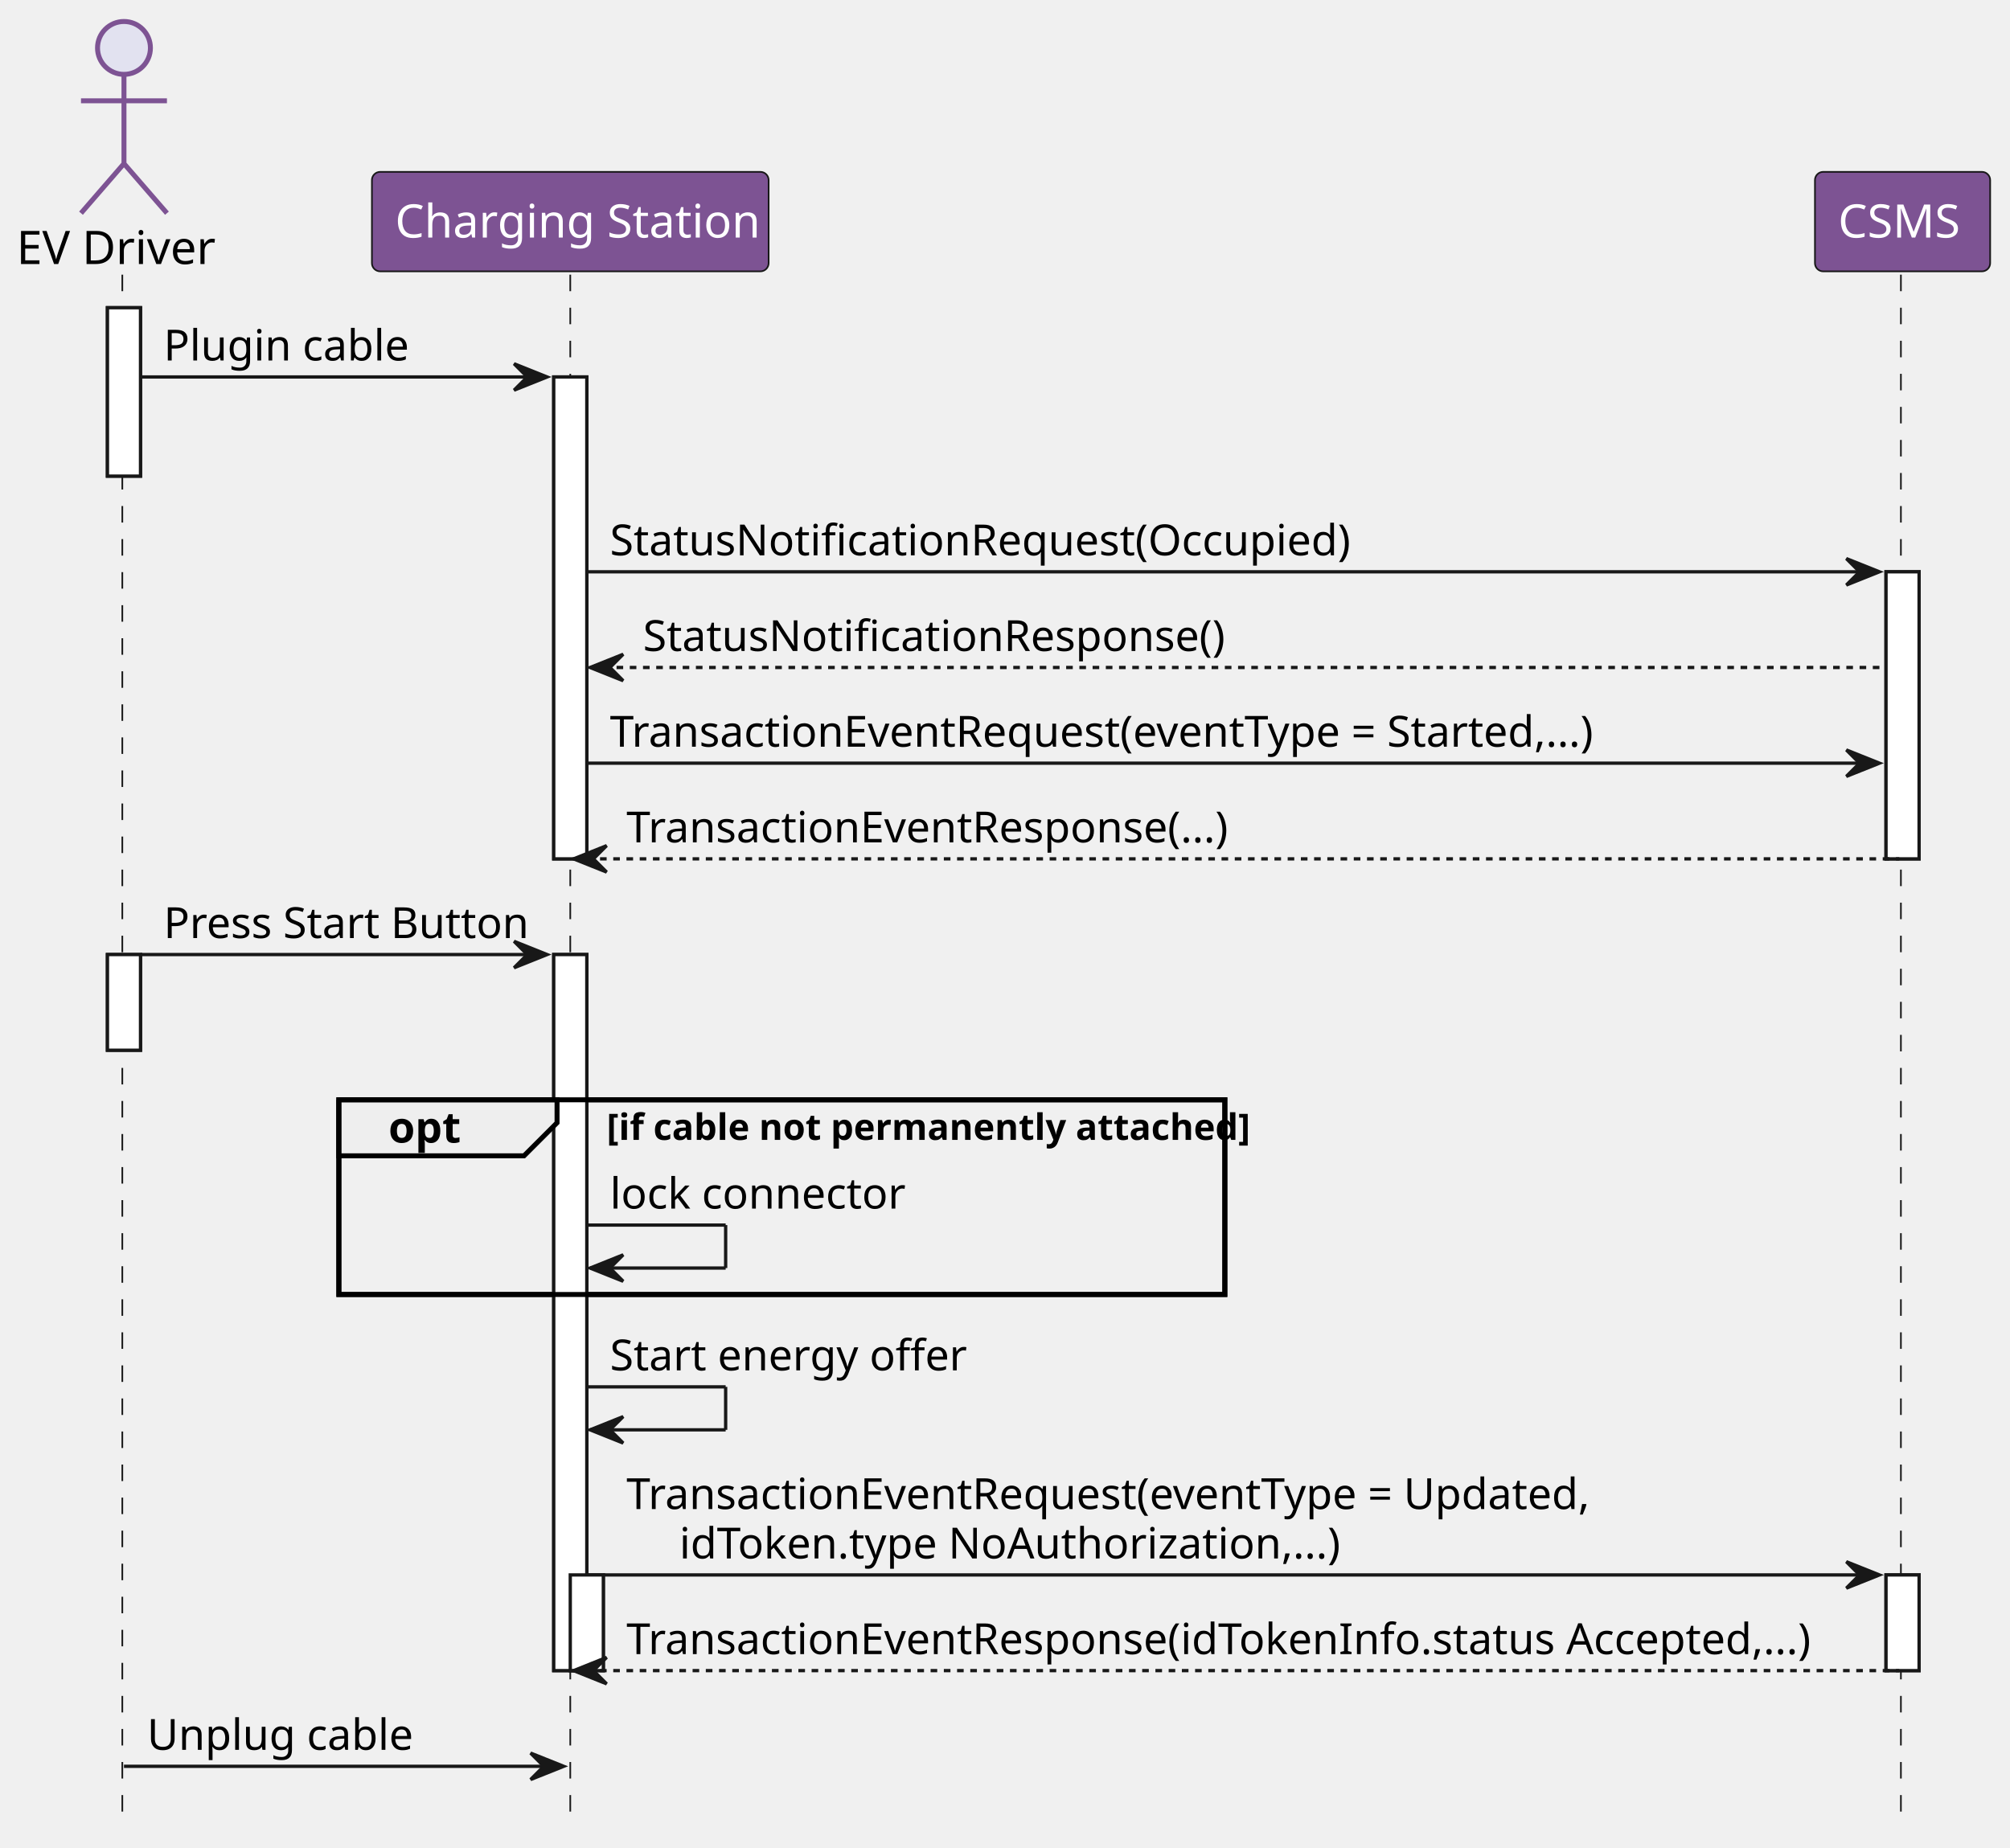
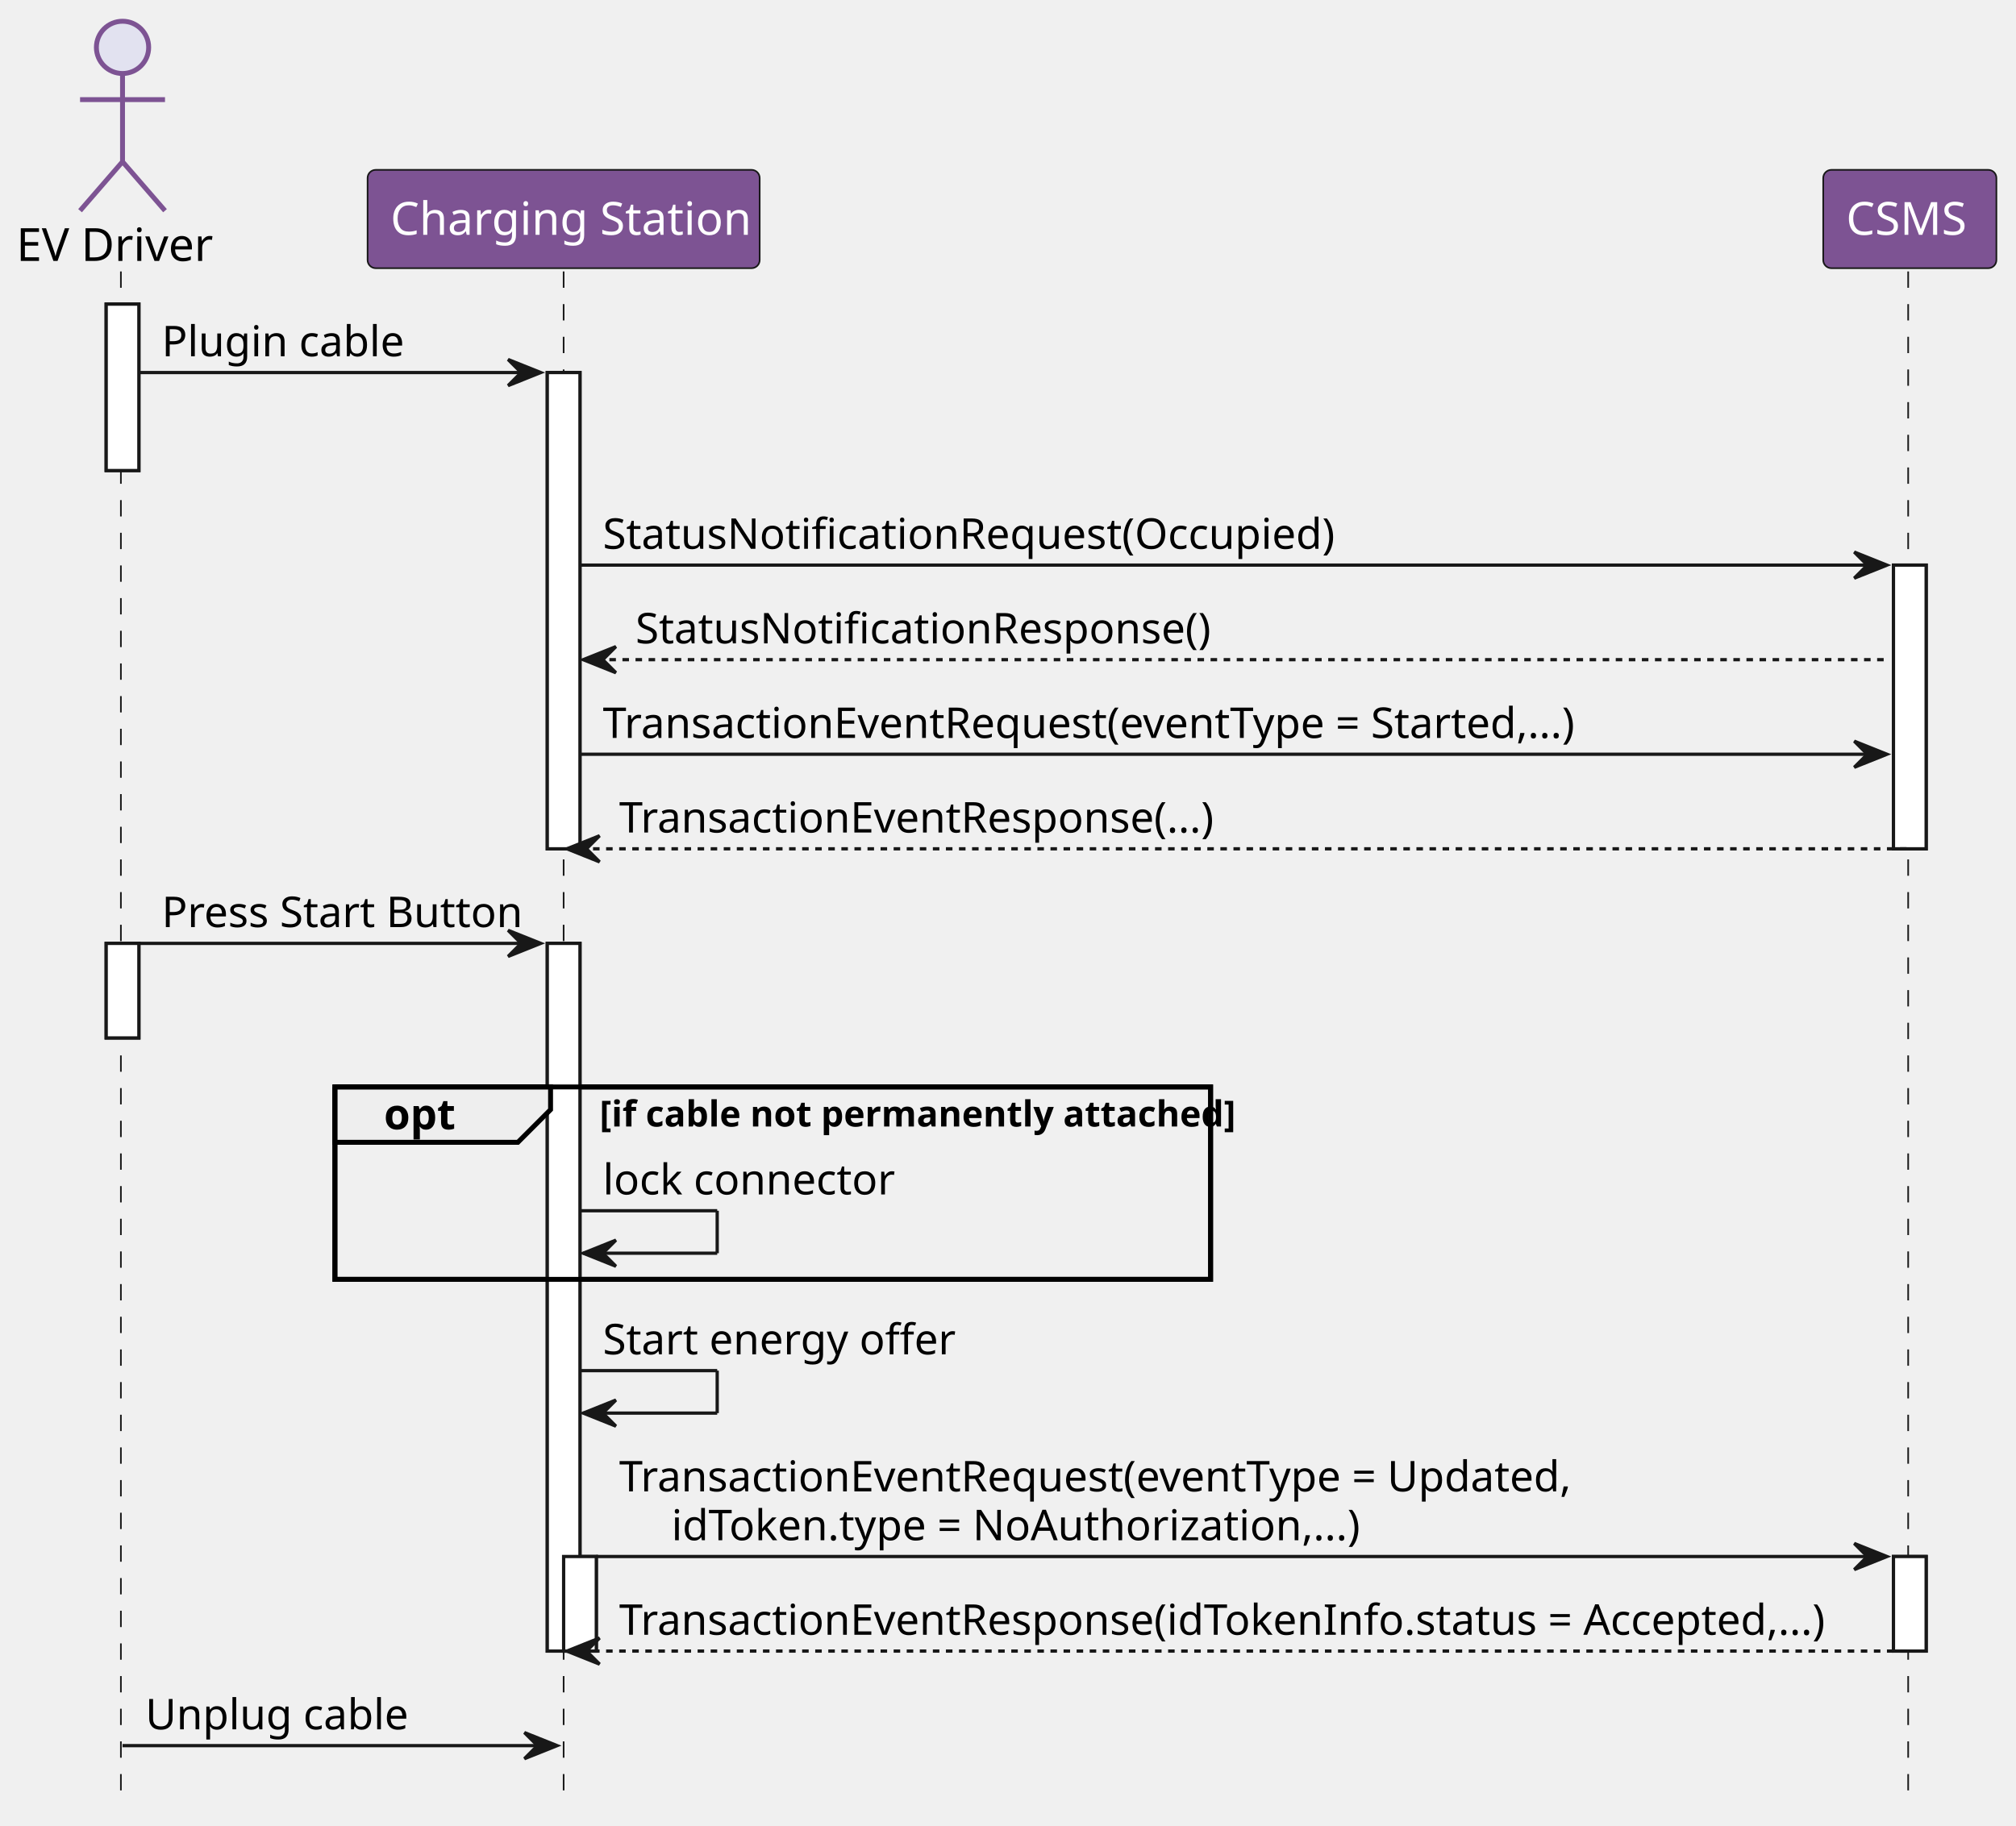
- <svg xmlns="http://www.w3.org/2000/svg" contentStyleType="text/css" height="559px" preserveAspectRatio="none" style="width:608px;height:559px;background:#FFFFFF;" version="1.1" viewBox="0 0 608 559" width="608px" zoomAndPan="magnify">
+ <svg xmlns="http://www.w3.org/2000/svg" contentStyleType="text/css" height="559px" preserveAspectRatio="none" style="width:617px;height:559px;background:#FFFFFF;" version="1.1" viewBox="0 0 617 559" width="617px" zoomAndPan="magnify">
  <defs />
  <g>
    <rect fill="#FFFFFF" height="50.95" style="stroke:#181818;stroke-width:1.0;" width="10" x="32.5" y="93.1" />
    <rect fill="#FFFFFF" height="28.95" style="stroke:#181818;stroke-width:1.0;" width="10" x="32.5" y="288.8" />
    <rect fill="#FFFFFF" height="145.8" style="stroke:#181818;stroke-width:1.0;" width="10" x="167.5" y="114.05" />
    <rect fill="#FFFFFF" height="216.65" style="stroke:#181818;stroke-width:1.0;" width="10" x="167.5" y="288.8" />
    <rect fill="#FFFFFF" height="28.95" style="stroke:#181818;stroke-width:1.0;" width="10" x="172.5" y="476.5" />
-     <rect fill="#FFFFFF" height="86.85" style="stroke:#181818;stroke-width:1.0;" width="10" x="570.5" y="173" />
-     <rect fill="#FFFFFF" height="28.95" style="stroke:#181818;stroke-width:1.0;" width="10" x="570.5" y="476.5" />
+     <rect fill="#FFFFFF" height="86.85" style="stroke:#181818;stroke-width:1.0;" width="10" x="579.5" y="173" />
+     <rect fill="#FFFFFF" height="28.95" style="stroke:#181818;stroke-width:1.0;" width="10" x="579.5" y="476.5" />
    <rect fill="none" height="58.9" style="stroke:#000000;stroke-width:1.5;" width="268" x="102.5" y="332.75" />
    <line style="stroke:#181818;stroke-width:0.5;stroke-dasharray:5.0,5.0;" x1="37" x2="37" y1="83.1" y2="552.4" />
    <line style="stroke:#181818;stroke-width:0.5;stroke-dasharray:5.0,5.0;" x1="172.5" x2="172.5" y1="83.1" y2="552.4" />
-     <line style="stroke:#181818;stroke-width:0.5;stroke-dasharray:5.0,5.0;" x1="575" x2="575" y1="83.1" y2="552.4" />
+     <line style="stroke:#181818;stroke-width:0.5;stroke-dasharray:5.0,5.0;" x1="584" x2="584" y1="83.1" y2="552.4" />
    <text fill="#000000" font-family="NanumGothic" font-size="14" lengthAdjust="spacing" textLength="59" x="5" y="79.88">EV Driver</text>
    <ellipse cx="37.5" cy="14.5" fill="#E2E2F0" rx="8" ry="8" style="stroke:#7D5393;stroke-width:1.5;" />
    <path d="M37.5,22.5 L37.5,49.5 M24.5,30.5 L50.5,30.5 M37.5,49.5 L24.5,64.5 M37.5,49.5 L50.5,64.5 " fill="none" style="stroke:#7D5393;stroke-width:1.5;" />
    <rect fill="#7D5393" height="30.1" rx="2.5" ry="2.5" style="stroke:#181818;stroke-width:0.5;" width="120" x="112.5" y="52" />
    <text fill="#FFFFFF" font-family="NanumGothic" font-size="14" lengthAdjust="spacing" textLength="106" x="119.5" y="71.88">Charging Station</text>
-     <rect fill="#7D5393" height="30.1" rx="2.5" ry="2.5" style="stroke:#181818;stroke-width:0.5;" width="53" x="549" y="52" />
-     <text fill="#FFFFFF" font-family="NanumGothic" font-size="14" lengthAdjust="spacing" textLength="39" x="556" y="71.88">CSMS</text>
+     <rect fill="#7D5393" height="30.1" rx="2.5" ry="2.5" style="stroke:#181818;stroke-width:0.5;" width="53" x="558" y="52" />
+     <text fill="#FFFFFF" font-family="NanumGothic" font-size="14" lengthAdjust="spacing" textLength="39" x="565" y="71.88">CSMS</text>
    <rect fill="#FFFFFF" height="50.95" style="stroke:#181818;stroke-width:1.0;" width="10" x="32.5" y="93.1" />
    <rect fill="#FFFFFF" height="28.95" style="stroke:#181818;stroke-width:1.0;" width="10" x="32.5" y="288.8" />
    <rect fill="#FFFFFF" height="145.8" style="stroke:#181818;stroke-width:1.0;" width="10" x="167.5" y="114.05" />
    <rect fill="#FFFFFF" height="216.65" style="stroke:#181818;stroke-width:1.0;" width="10" x="167.5" y="288.8" />
    <rect fill="#FFFFFF" height="28.95" style="stroke:#181818;stroke-width:1.0;" width="10" x="172.5" y="476.5" />
-     <rect fill="#FFFFFF" height="86.85" style="stroke:#181818;stroke-width:1.0;" width="10" x="570.5" y="173" />
-     <rect fill="#FFFFFF" height="28.95" style="stroke:#181818;stroke-width:1.0;" width="10" x="570.5" y="476.5" />
+     <rect fill="#FFFFFF" height="86.85" style="stroke:#181818;stroke-width:1.0;" width="10" x="579.5" y="173" />
+     <rect fill="#FFFFFF" height="28.95" style="stroke:#181818;stroke-width:1.0;" width="10" x="579.5" y="476.5" />
    <polygon fill="#181818" points="155.5,110.05,165.5,114.05,155.5,118.05,159.5,114.05" style="stroke:#181818;stroke-width:1.0;" />
    <line style="stroke:#181818;stroke-width:1.0;" x1="42.5" x2="161.5" y1="114.05" y2="114.05" />
    <text fill="#000000" font-family="NanumGothic" font-size="13" lengthAdjust="spacing" textLength="73" x="49.5" y="109.06">Plugin cable</text>
-     <polygon fill="#181818" points="558.5,169,568.5,173,558.5,177,562.5,173" style="stroke:#181818;stroke-width:1.0;" />
-     <line style="stroke:#181818;stroke-width:1.0;" x1="177.5" x2="564.5" y1="173" y2="173" />
+     <polygon fill="#181818" points="567.5,169,577.5,173,567.5,177,571.5,173" style="stroke:#181818;stroke-width:1.0;" />
+     <line style="stroke:#181818;stroke-width:1.0;" x1="177.5" x2="573.5" y1="173" y2="173" />
    <text fill="#000000" font-family="NanumGothic" font-size="13" lengthAdjust="spacing" textLength="223" x="184.5" y="168.01">StatusNotificationRequest(Occupied)</text>
    <polygon fill="#181818" points="188.5,197.95,178.5,201.95,188.5,205.95,184.5,201.95" style="stroke:#181818;stroke-width:1.0;" />
-     <line style="stroke:#181818;stroke-width:1.0;stroke-dasharray:2.0,2.0;" x1="182.5" x2="569.5" y1="201.95" y2="201.95" />
+     <line style="stroke:#181818;stroke-width:1.0;stroke-dasharray:2.0,2.0;" x1="182.5" x2="578.5" y1="201.95" y2="201.95" />
    <text fill="#000000" font-family="NanumGothic" font-size="13" lengthAdjust="spacing" textLength="176" x="194.5" y="196.96">StatusNotificationResponse()</text>
-     <polygon fill="#181818" points="558.5,226.9,568.5,230.9,558.5,234.9,562.5,230.9" style="stroke:#181818;stroke-width:1.0;" />
-     <line style="stroke:#181818;stroke-width:1.0;" x1="177.5" x2="564.5" y1="230.9" y2="230.9" />
-     <text fill="#000000" font-family="NanumGothic" font-size="13" lengthAdjust="spacing" textLength="291" x="184.5" y="225.91">TransactionEventRequest(eventType = Started,...)</text>
+     <polygon fill="#181818" points="567.5,226.9,577.5,230.9,567.5,234.9,571.5,230.9" style="stroke:#181818;stroke-width:1.0;" />
+     <line style="stroke:#181818;stroke-width:1.0;" x1="177.5" x2="573.5" y1="230.9" y2="230.9" />
+     <text fill="#000000" font-family="NanumGothic" font-size="13" lengthAdjust="spacing" textLength="300" x="184.5" y="225.91">TransactionEventRequest(eventType = Started,...)</text>
    <polygon fill="#181818" points="183.5,255.85,173.5,259.85,183.5,263.85,179.5,259.85" style="stroke:#181818;stroke-width:1.0;" />
-     <line style="stroke:#181818;stroke-width:1.0;stroke-dasharray:2.0,2.0;" x1="177.5" x2="574.5" y1="259.85" y2="259.85" />
+     <line style="stroke:#181818;stroke-width:1.0;stroke-dasharray:2.0,2.0;" x1="177.5" x2="583.5" y1="259.85" y2="259.85" />
    <text fill="#000000" font-family="NanumGothic" font-size="13" lengthAdjust="spacing" textLength="183" x="189.5" y="254.86">TransactionEventResponse(...)</text>
    <polygon fill="#181818" points="155.5,284.8,165.5,288.8,155.5,292.8,159.5,288.8" style="stroke:#181818;stroke-width:1.0;" />
    <line style="stroke:#181818;stroke-width:1.0;" x1="42.5" x2="161.5" y1="288.8" y2="288.8" />
    <text fill="#000000" font-family="NanumGothic" font-size="13" lengthAdjust="spacing" textLength="111" x="49.5" y="283.81">Press Start Button</text>
    <path d="M102.5,332.75 L168.5,332.75 L168.5,339.7 L158.5,349.7 L102.5,349.7 L102.5,332.75 " fill="#EEEEEE" style="stroke:#000000;stroke-width:1.5;" />
    <rect fill="none" height="58.9" style="stroke:#000000;stroke-width:1.5;" width="268" x="102.5" y="332.75" />
    <text fill="#000000" font-family="NanumGothic" font-size="13" font-weight="bold" lengthAdjust="spacing" textLength="21" x="117.5" y="345.71">opt</text>
    <text fill="#000000" font-family="NanumGothic" font-size="11" font-weight="bold" lengthAdjust="spacing" textLength="182" x="183.5" y="344.87">[if cable not permanently attached]</text>
    <line style="stroke:#181818;stroke-width:1.0;" x1="177.5" x2="219.5" y1="370.65" y2="370.65" />
    <line style="stroke:#181818;stroke-width:1.0;" x1="219.5" x2="219.5" y1="370.65" y2="383.65" />
    <line style="stroke:#181818;stroke-width:1.0;" x1="178.5" x2="219.5" y1="383.65" y2="383.65" />
    <polygon fill="#181818" points="188.5,379.65,178.5,383.65,188.5,387.65,184.5,383.65" style="stroke:#181818;stroke-width:1.0;" />
    <text fill="#000000" font-family="NanumGothic" font-size="13" lengthAdjust="spacing" textLength="89" x="184.5" y="365.66">lock connector</text>
    <line style="stroke:#181818;stroke-width:1.0;" x1="177.5" x2="219.5" y1="419.6" y2="419.6" />
    <line style="stroke:#181818;stroke-width:1.0;" x1="219.5" x2="219.5" y1="419.6" y2="432.6" />
    <line style="stroke:#181818;stroke-width:1.0;" x1="178.5" x2="219.5" y1="432.6" y2="432.6" />
    <polygon fill="#181818" points="188.5,428.6,178.5,432.6,188.5,436.6,184.5,432.6" style="stroke:#181818;stroke-width:1.0;" />
    <text fill="#000000" font-family="NanumGothic" font-size="13" lengthAdjust="spacing" textLength="108" x="184.5" y="414.61">Start energy offer</text>
-     <polygon fill="#181818" points="558.5,472.5,568.5,476.5,558.5,480.5,562.5,476.5" style="stroke:#181818;stroke-width:1.0;" />
-     <line style="stroke:#181818;stroke-width:1.0;" x1="182.5" x2="564.5" y1="476.5" y2="476.5" />
-     <text fill="#000000" font-family="NanumGothic" font-size="13" lengthAdjust="spacing" textLength="282" x="189.5" y="456.56">TransactionEventRequest(eventType = Updated,</text>
-     <text fill="#000000" font-family="NanumGothic" font-size="13" lengthAdjust="spacing" textLength="207" x="205.5" y="471.51">idToken.type  NoAuthorization,...)</text>
+     <polygon fill="#181818" points="567.5,472.5,577.5,476.5,567.5,480.5,571.5,476.5" style="stroke:#181818;stroke-width:1.0;" />
+     <line style="stroke:#181818;stroke-width:1.0;" x1="182.5" x2="573.5" y1="476.5" y2="476.5" />
+     <text fill="#000000" font-family="NanumGothic" font-size="13" lengthAdjust="spacing" textLength="291" x="189.5" y="456.56">TransactionEventRequest(eventType = Updated,</text>
+     <text fill="#000000" font-family="NanumGothic" font-size="13" lengthAdjust="spacing" textLength="216" x="205.5" y="471.51">idToken.type = NoAuthorization,...)</text>
    <polygon fill="#181818" points="183.5,501.45,173.5,505.45,183.5,509.45,179.5,505.45" style="stroke:#181818;stroke-width:1.0;" />
-     <line style="stroke:#181818;stroke-width:1.0;stroke-dasharray:2.0,2.0;" x1="177.5" x2="574.5" y1="505.45" y2="505.45" />
-     <text fill="#000000" font-family="NanumGothic" font-size="13" lengthAdjust="spacing" textLength="364" x="189.5" y="500.46">TransactionEventResponse(idTokenInfo.status  Accepted,...)</text>
+     <line style="stroke:#181818;stroke-width:1.0;stroke-dasharray:2.0,2.0;" x1="177.5" x2="583.5" y1="505.45" y2="505.45" />
+     <text fill="#000000" font-family="NanumGothic" font-size="13" lengthAdjust="spacing" textLength="373" x="189.5" y="500.46">TransactionEventResponse(idTokenInfo.status = Accepted,...)</text>
    <polygon fill="#181818" points="160.5,530.4,170.5,534.4,160.5,538.4,164.5,534.4" style="stroke:#181818;stroke-width:1.0;" />
    <line style="stroke:#181818;stroke-width:1.0;" x1="37.5" x2="166.5" y1="534.4" y2="534.4" />
    <text fill="#000000" font-family="NanumGothic" font-size="13" lengthAdjust="spacing" textLength="79" x="44.5" y="529.41">Unplug cable</text>
  </g>
</svg>
